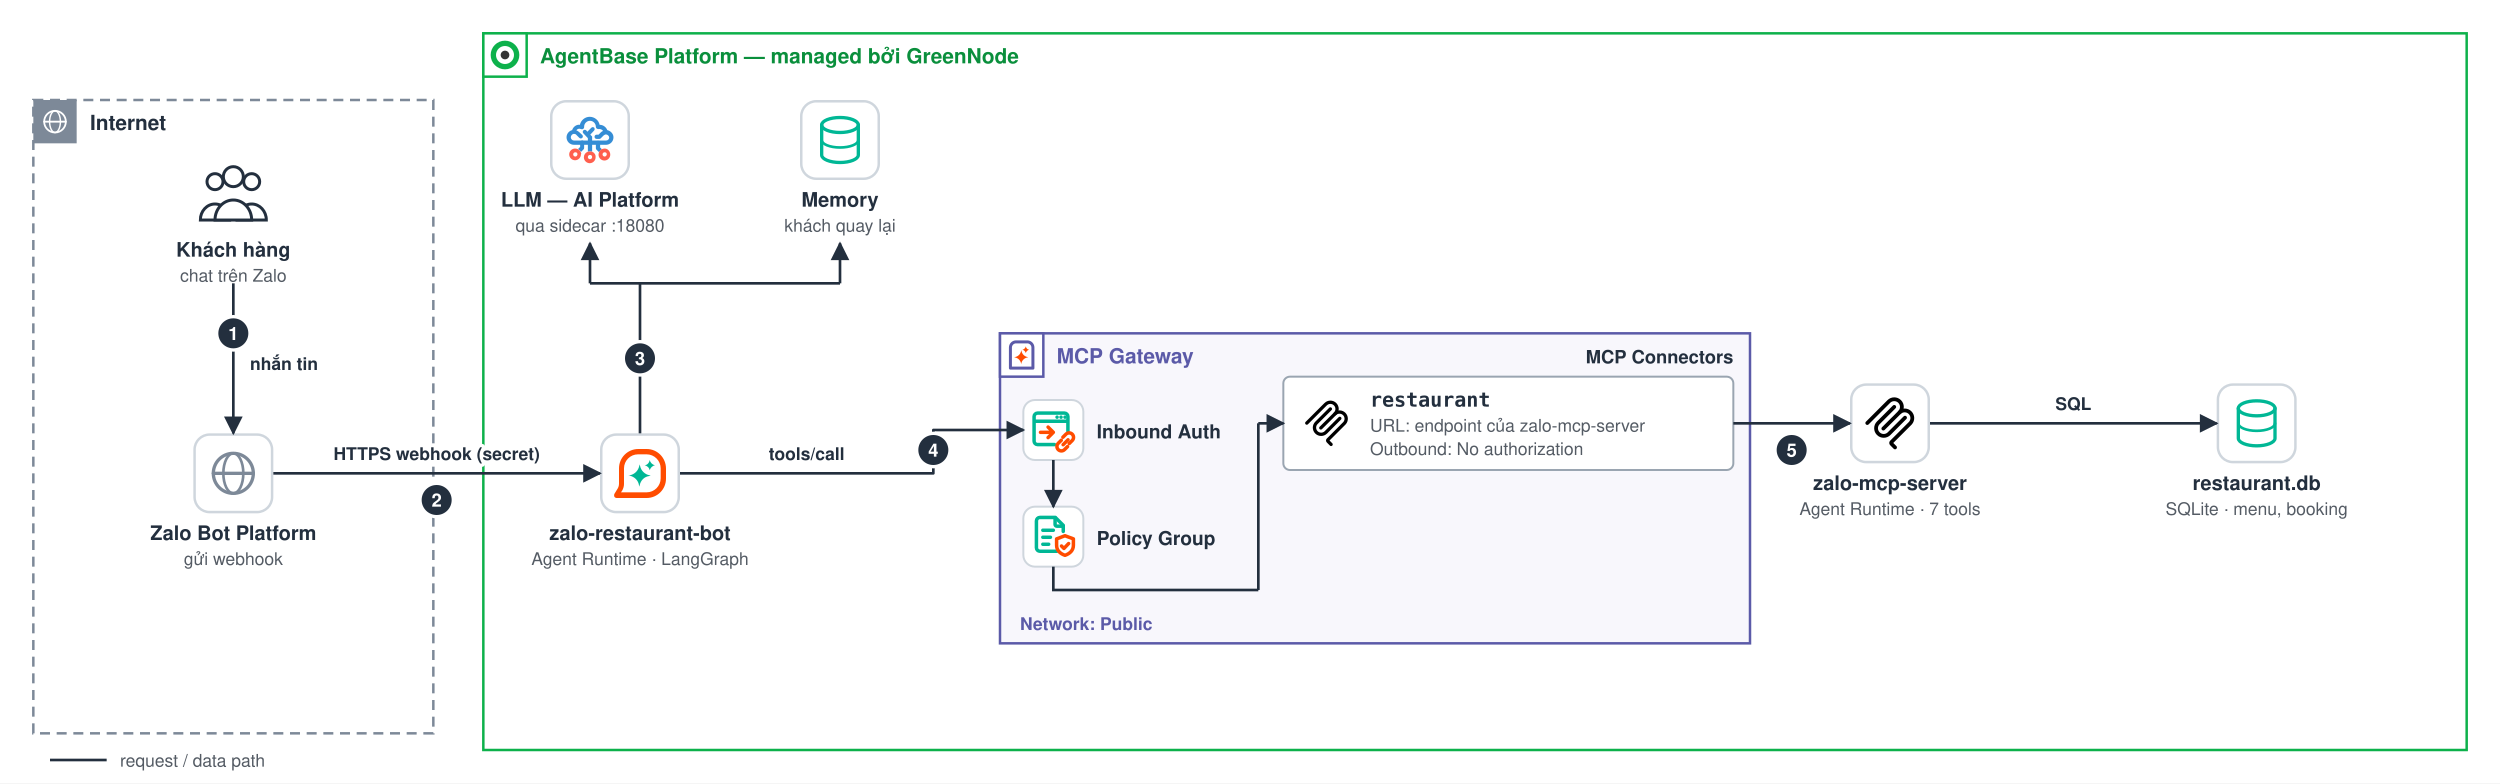
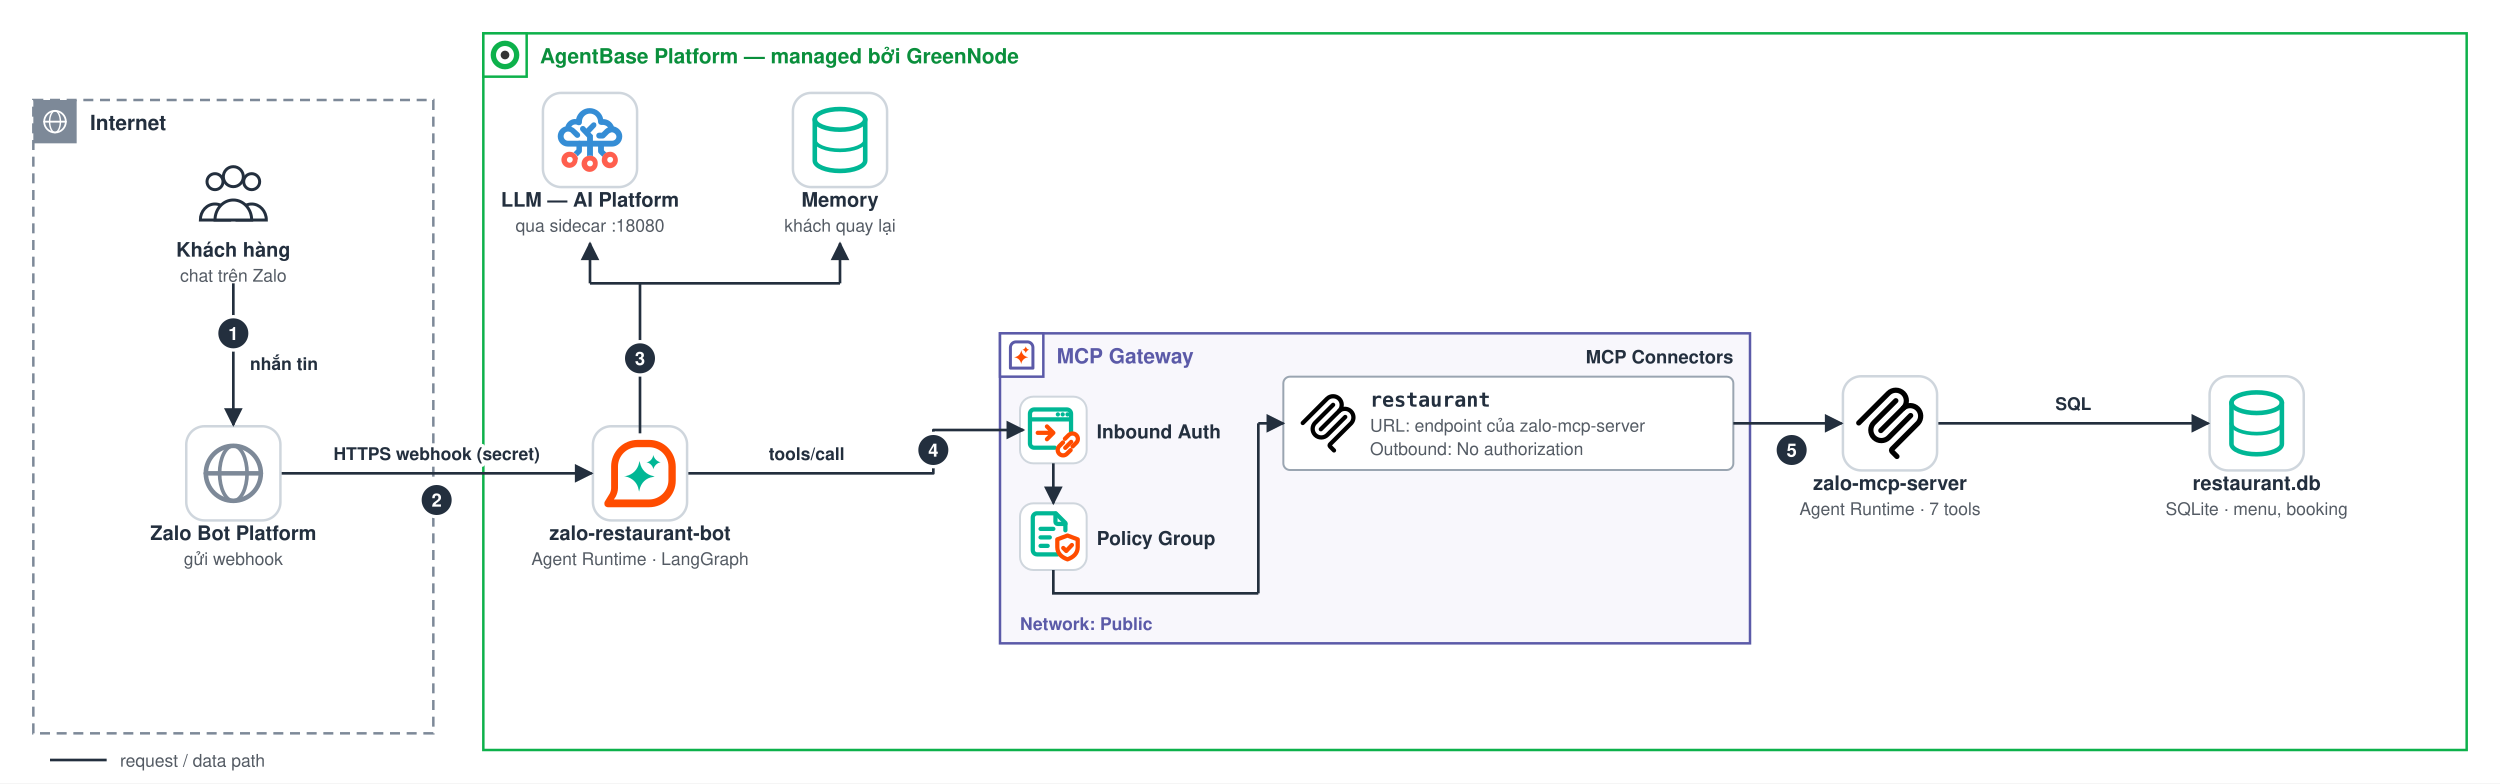
<svg xmlns="http://www.w3.org/2000/svg" xmlns:xlink="http://www.w3.org/1999/xlink" width="1500" height="470" viewBox="0 0 1500 470" font-family="Helvetica Neue,Helvetica,Arial,sans-serif" role="img" aria-label="Kiến trúc zalo-restaurant: Zalo gửi webhook tới bot trên Agent Runtime; bot gọi MCP server (runtime riêng, SQLite) qua MCP Gateway">
  <rect width="1500" height="470" fill="#FFFFFF" />
  <defs>
    <marker id="a-ink" viewBox="0 0 10 10" refX="9" refY="5" markerWidth="7" markerHeight="7" orient="auto-start-reverse">
      <path d="M0 0L10 5L0 10z" fill="#232F3E" />
    </marker>
    <marker id="a-org" viewBox="0 0 10 10" refX="9" refY="5" markerWidth="7" markerHeight="7" orient="auto-start-reverse">
      <path d="M0 0L10 5L0 10z" fill="#FF4C00" />
    </marker>
    <marker id="a-red" viewBox="0 0 10 10" refX="9" refY="5" markerWidth="7" markerHeight="7" orient="auto-start-reverse">
      <path d="M0 0L10 5L0 10z" fill="#DD344C" />
    </marker>
    <symbol id="gn-ai" viewBox="0 0 20 20" fill="none">
      <path fill="#358DD5" d="M16.5,6.3c-0.5-1.2-1.6-2-2.9-2c-0.3-1.7-1.9-3-3.7-3c-1.8,0-3.3,1.3-3.7,3C5,4.1,3.7,5,3.3,6.3C2.1,6.6,1.2,7.7,1.2,9c0,1.5,1.2,2.8,2.8,2.8h12c1.5,0,2.8-1.2,2.8-2.8C18.8,7.7,17.8,6.6,16.5,6.3z M16,10.2H4c-0.7,0-1.2-0.6-1.2-1.2S3.3,7.7,4,7.7c0.3,0,0.7,0.1,0.9,0.4L6,9.2c0.3,0.3,0.8,0.3,1.1,0c0.3-0.3,0.3-0.8,0-1.1L5.9,7c-0.3-0.3-0.7-0.5-1-0.6C5.2,5.8,6,5.6,6.6,5.9c0.2,0.1,0.5,0.1,0.8,0c0.2-0.2,0.4-0.4,0.4-0.7c0-0.1,0-0.1,0-0.2c0-1.2,1-2.2,2.2-2.2s2.2,1,2.2,2.3c0,0.2,0.1,0.4,0.3,0.6c0.2,0.1,0.4,0.2,0.6,0.2c0.7-0.1,1.4,0.1,1.8,0.7c-0.3,0.1-0.6,0.3-0.8,0.5l-0.9,0.9h-0.7c-0.4,0-0.8,0.3-0.8,0.8c0,0.4,0.3,0.8,0.8,0.8h1c0.2,0,0.4-0.1,0.5-0.2l1.1-1.1c0.2-0.2,0.5-0.3,0.8-0.4c0,0,0,0,0,0c0.7,0,1.3,0.6,1.3,1.2S16.7,10.2,16,10.2z" />
      <path fill="#358DD5" d="M11.5,6.5L10.1,8l0.7,0.7V11c0,0.4-0.3,0.8-0.8,0.8S9.2,11.4,9.2,11V9.3L7.5,7.5c-0.3-0.3-0.3-0.8,0-1.1c0.3-0.3,0.8-0.3,1.1,0L9,6.9l1.5-1.5c0.3-0.3,0.8-0.3,1.1,0C11.8,5.8,11.8,6.2,11.5,6.5z" />
      <path fill="#358DD5" d="M10.8,11v3.4c-0.2-0.1-0.5-0.1-0.8-0.1s-0.5,0-0.8,0.1V11c0-0.4,0.3-0.8,0.8-0.8S10.8,10.6,10.8,11z" />
      <path fill="#358DD5" d="M14.5,13.5c-0.5,0.2-0.8,0.6-1.1,1.1l-1-1c-0.1-0.1-0.2-0.3-0.2-0.5v-2c0-0.4,0.3-0.8,0.8-0.8s0.8,0.3,0.8,0.8v1.7L14.5,13.5z" />
      <path fill="#358DD5" d="M7.8,11v2c0,0.2-0.1,0.4-0.2,0.5l-1,1c-0.2-0.5-0.6-0.8-1.1-1.1l0.8-0.8V11c0-0.4,0.3-0.8,0.8-0.8S7.8,10.6,7.8,11z" />
      <path fill="#FF5F4E" d="M10.8,14.4c-0.2-0.1-0.5-0.1-0.8-0.1s-0.5,0-0.8,0.1c-0.9,0.3-1.5,1.1-1.5,2.1c0,1.2,1,2.2,2.2,2.2s2.2-1,2.2-2.2C12.2,15.5,11.6,14.7,10.8,14.4z M10,17.2c-0.4,0-0.8-0.3-0.8-0.8c0-0.4,0.3-0.8,0.8-0.8s0.8,0.3,0.8,0.8C10.8,16.9,10.4,17.2,10,17.2z" />
      <path fill="#FF5F4E" d="M6.5,14.5c-0.2-0.5-0.6-0.8-1.1-1.1c-0.3-0.1-0.6-0.2-1-0.2c-1.2,0-2.2,1-2.2,2.2s1,2.2,2.2,2.2s2.2-1,2.2-2.2C6.8,15.1,6.7,14.8,6.5,14.5z M4.5,16.2c-0.4,0-0.8-0.3-0.8-0.8c0-0.4,0.3-0.8,0.8-0.8s0.8,0.3,0.8,0.8C5.2,15.9,4.9,16.2,4.5,16.2z" />
      <path fill="#FF5F4E" d="M15.5,13.2c-0.3,0-0.7,0.1-1,0.2c-0.5,0.2-0.8,0.6-1.1,1.1c-0.1,0.3-0.2,0.6-0.2,1c0,1.2,1,2.2,2.2,2.2s2.2-1,2.2-2.2S16.7,13.2,15.5,13.2z M15.5,16.2c-0.4,0-0.8-0.3-0.8-0.8c0-0.4,0.3-0.8,0.8-0.8s0.8,0.3,0.8,0.8C16.2,15.9,15.9,16.2,15.5,16.2z" />
    </symbol>
    <symbol id="gn-cr" viewBox="0 0 20 20" fill="none">
      <path fill="#00682E" d="M17.6,4.3L11,1.6c-0.7-0.3-1.3-0.3-2,0L2.4,4.3C1.7,4.6,1.2,5.3,1.2,6v10.6c0,1.2,0.9,2.1,2.1,2.1h13.6c1,0,1.8-0.8,1.8-1.8V6C18.8,5.3,18.3,4.6,17.6,4.3z M14.2,17.2H5.8V16c0-0.1,0.1-0.2,0.2-0.2h8c0.1,0,0.2,0.1,0.2,0.2V17.2z M17.2,16.9c0,0.2-0.1,0.3-0.3,0.3h-1.2V16c0-1-0.8-1.8-1.8-1.8H6c-1,0-1.8,0.8-1.8,1.8v1.2H3.3c-0.3,0-0.6-0.3-0.6-0.6V6c0-0.1,0.1-0.2,0.2-0.3L9.6,3C9.7,2.9,9.9,2.9,10,2.9c0.2,0,0.3,0,0.4,0.1l6.6,2.7c0.1,0.1,0.2,0.2,0.2,0.3V16.9z" />
      <path fill="#FF3D00" d="M13.2,9c0,0.4-0.3,0.8-0.8,0.8h-1.7c-0.4,0-0.8-0.3-0.8-0.8s0.3-0.8,0.8-0.8h1.7C12.9,8.2,13.2,8.6,13.2,9z" />
      <path fill="#00682E" d="M13.2,13c0,0.4-0.3,0.8-0.8,0.8h-1.7c-0.4,0-0.8-0.3-0.8-0.8s0.3-0.8,0.8-0.8h1.7C12.9,12.2,13.2,12.6,13.2,13z" />
      <path fill="#00682E" d="M15.8,8v1.5c0,0.4-0.3,0.8-0.8,0.8s-0.8-0.3-0.8-0.8V8c0-0.1-0.1-0.2-0.2-0.2H6C5.9,7.8,5.8,7.9,5.8,8v1.5c0,0.4-0.3,0.8-0.8,0.8S4.2,9.9,4.2,9.5V8C4.2,7,5,6.2,6,6.2h8C15,6.2,15.8,7,15.8,8z" />
      <path fill="#FF3D00" d="M15.8,12v1.5c0,0.4-0.3,0.8-0.8,0.8s-0.8-0.3-0.8-0.8V12c0-0.1-0.1-0.2-0.2-0.2H6c-0.1,0-0.2,0.1-0.2,0.2v1.5c0,0.4-0.3,0.8-0.8,0.8s-0.8-0.3-0.8-0.8V12c0-1,0.8-1.8,1.8-1.8h8C15,10.2,15.8,11,15.8,12z" />
    </symbol>
    <symbol id="gn-server" viewBox="0 0 20 20" fill="none">
      <line x1="9.75" y1="12.447" x2="9.75" y2="13.977" stroke="#FF4C00" stroke-width="1.5" stroke-linecap="round" />
      <line x1="6.523" y1="16.841" x2="1.962" y2="16.841" stroke="#FF4C00" stroke-width="1.5" stroke-linecap="round" />
      <line x1="17.432" y1="16.841" x2="12.871" y2="16.841" stroke="#FF4C00" stroke-width="1.5" stroke-linecap="round" />
      <mask id="gn-server-path-4-inside-1_14569_691052" fill="white">
        <path fill-rule="evenodd" clip-rule="evenodd" d="M16.061 12.303H9.697H3.03H2.424V12.242C1.041 11.962 0 10.739 0 9.273C0 7.599 1.357 6.242 3.03 6.242C3.477 6.242 3.902 6.339 4.284 6.513C4.617 3.969 6.913 2 9.697 2C11.786 2 13.601 3.109 14.517 4.738C14.991 4.536 15.513 4.424 16.061 4.424C18.236 4.424 20 6.188 20 8.364C20 10.437 18.398 12.137 16.364 12.291V12.303H16.061Z" />
      </mask>
      <path d="M2.424 12.303H0.924V13.803H2.424V12.303ZM2.424 12.242H3.924V11.016L2.723 10.772L2.424 12.242ZM4.284 6.513L3.663 7.878L5.508 8.718L5.771 6.708L4.284 6.513ZM14.517 4.738L13.21 5.473L13.869 6.645L15.105 6.118L14.517 4.738ZM16.364 12.291L16.25 10.796L14.864 10.901V12.291H16.364ZM16.364 12.303V13.803H17.864V12.303H16.364ZM16.061 10.803H9.697V13.803H16.061V10.803ZM9.697 10.803H3.03V13.803H9.697V10.803ZM3.03 10.803H2.424V13.803H3.03V10.803ZM3.924 12.303V12.242H0.924V12.303H3.924ZM2.723 10.772C2.025 10.631 1.5 10.011 1.5 9.273H-1.5C-1.5 11.466 0.057 13.293 2.126 13.712L2.723 10.772ZM1.5 9.273C1.5 8.428 2.185 7.742 3.03 7.742V4.742C0.528 4.742 -1.5 6.771 -1.5 9.273H1.5ZM3.03 7.742C3.259 7.742 3.472 7.792 3.663 7.878L4.905 5.148C4.332 4.887 3.696 4.742 3.03 4.742V7.742ZM5.771 6.708C5.999 4.966 7.61 3.5 9.697 3.5V0.5C6.217 0.5 3.235 2.973 2.797 6.318L5.771 6.708ZM9.697 3.5C11.253 3.5 12.563 4.324 13.21 5.473L15.825 4.003C14.638 1.894 12.319 0.5 9.697 0.5V3.5ZM15.105 6.118C15.397 5.994 15.719 5.924 16.061 5.924V2.924C15.307 2.924 14.585 3.078 13.929 3.358L15.105 6.118ZM16.061 5.924C17.408 5.924 18.5 7.016 18.5 8.364H21.5C21.5 5.36 19.065 2.924 16.061 2.924V5.924ZM18.5 8.364C18.5 9.647 17.508 10.7 16.25 10.796L16.477 13.787C19.288 13.573 21.5 11.228 21.5 8.364H18.5ZM14.864 12.291V12.303H17.864V12.291H14.864ZM16.364 10.803H16.061V13.803H16.364V10.803Z" fill="#00B795" mask="url(#gn-server-path-4-inside-1_14569_691052)" />
      <circle cx="9.697" cy="16.546" r="1.212" fill="#00B795" />
    </symbol>
    <symbol id="gn-vks" viewBox="0 0 20 20" fill="none">
      <path fill="#FF4C00" d="M19.5,11.4L18,4.9c-0.1-0.3-0.2-0.6-0.4-0.8c-0.2-0.2-0.4-0.4-0.7-0.5l-6.1-2.9c-0.3-0.1-0.6-0.2-0.9-0.2H9.9c-0.2,0-0.5,0.1-0.7,0.2L3.1,3.6C2.8,3.7,2.6,3.9,2.4,4.1C2.2,4.3,2.1,4.6,2,4.9l-1.5,6.5c-0.1,0.2-0.1,0.5,0,0.8c0,0.2,0.1,0.5,0.3,0.7l0.1,0.1l4.2,5.2c0.2,0.2,0.4,0.4,0.7,0.5C6,18.9,6.3,19,6.6,19h6.8c0.3,0,0.6-0.1,0.8-0.2c0.3-0.1,0.5-0.3,0.7-0.5l4.2-5.2c0.2-0.2,0.3-0.5,0.4-0.8C19.5,12,19.5,11.7,19.5,11.4zM18,11.9c0,0.1,0,0.1-0.1,0.2l-4.2,5.2c0,0-0.1,0.1-0.1,0.1c-0.1,0-0.1,0-0.2,0H6.6c-0.1,0-0.1,0-0.2,0c0,0-0.1-0.1-0.1-0.1L2,12c0,0,0-0.1,0-0.1c0,0,0-0.1,0-0.2l1.5-6.5c0-0.1,0-0.1,0.1-0.2c0,0,0.1-0.1,0.1-0.1L9.8,2c0,0,0.1,0,0.2,0c0.1,0,0.1,0,0.2,0l6.1,2.9c0,0,0.1,0.1,0.1,0.1c0,0,0.1,0.1,0.1,0.2l1.5,6.5C18,11.8,18,11.9,18,11.9z" />
      <path fill="#00B795" d="M16.1,10.9c-0.2,0-0.3,0-0.3,0h-0.1c-0.2,0-0.4,0-0.6-0.1l-0.1-0.2c0.1-0.5,0-1.1-0.1-1.6c-0.1-0.5-0.3-1-0.6-1.5l0.1-0.1c0.1-0.1,0.3-0.2,0.5-0.3l0.1-0.1c0.4-0.2,0.4-0.7,0.1-1c-0.2-0.2-0.5-0.2-0.8-0.1l-0.1,0.1l-0.2,0.2l-0.1,0.1c-0.2,0.2-0.3,0.3-0.4,0.4h-0.2c-0.8-0.8-1.8-1.2-2.9-1.4V5c0-0.2,0-0.4,0-0.6V4c0-0.4-0.3-0.6-0.6-0.6S9.4,3.5,9.4,3.9V4c0,0.1,0,0.2,0,0.3v0.1c0,0.2,0,0.4,0,0.6L9.3,5.1c-0.2,0-0.3,0.1-0.5,0.1C8,5.4,7.2,5.9,6.5,6.5H6.3C6.2,6.4,6,6.3,5.9,6.1L5.8,6L5.6,5.8L5.5,5.8C5.2,5.5,4.7,5.6,4.5,5.9C4.4,6.2,4.5,6.5,4.8,6.7l0.1,0.1l0.2,0.1L5.2,7C5.4,7,5.6,7.1,5.7,7.2v0.2c-0.6,0.9-0.8,2-0.7,3.1l-0.1,0.1c-0.2,0.1-0.4,0.1-0.6,0.1H4.2c-0.1,0-0.2,0-0.3,0l-0.1,0c-0.3,0.1-0.5,0.4-0.4,0.7C3.5,11.8,3.8,12,4.1,12h0.1l0.1,0c0.1,0,0.2-0.1,0.2-0.1l0.1,0c0.2-0.1,0.4-0.2,0.6-0.2h0.2c0.4,1,1.1,1.9,2,2.5v0.2c-0.1,0.2-0.2,0.3-0.3,0.5L7,15l-0.2,0.2c-0.1,0.3,0,0.7,0.2,0.8c0.3,0.2,0.7,0.1,0.9-0.2V15.7l0.1-0.2l0.1-0.3c0-0.2,0.1-0.3,0.2-0.4h0.2c0.9,0.3,1.8,0.4,2.7,0.1c0.2,0,0.3-0.1,0.5-0.1l0.1,0.1c0.1,0.1,0.1,0.3,0.2,0.6l0.1,0.3c0.2,0.3,0.5,0.4,0.8,0.3c0.3-0.1,0.4-0.5,0.2-0.8l-0.1-0.3c-0.1-0.2-0.2-0.4-0.3-0.5v-0.2c0.9-0.6,1.6-1.5,2-2.5h0.2c0.2,0,0.3,0.1,0.6,0.2l0.3,0.1c0.3,0.1,0.6-0.1,0.7-0.4C16.7,11.2,16.5,10.9,16.1,10.9zM9.8,9.6h0.4l0.2,0.3l-0.1,0.4L10,10.5l-0.3-0.2L9.6,9.9L9.8,9.6zM6.4,10.2c0-0.6,0.1-1.2,0.4-1.8l1.2,1v0l0.1,0.1c0,0,0,0.1,0,0.2c0,0,0,0-0.1,0L6.4,10.2zM8.5,11.4l0,0.1h0l-0.6,1.4c-0.5-0.4-0.9-0.9-1.2-1.4l1.5-0.3v0l0.1,0C8.5,11.2,8.5,11.2,8.5,11.4zM8.9,8.2L7.7,7.3c0.4-0.4,1-0.6,1.5-0.8h0.1L9.2,8.2c0,0.1-0.1,0.1-0.2,0.1L8.9,8.2zM10.8,13.5c-0.6,0.1-1.2,0.1-1.7,0L9.9,12H10l0.1,0l0.8,1.5H10.8zM11.1,8.2L11.1,8.2c-0.2,0.1-0.2,0.1-0.3,0.1v-0.2l-0.1-1.5c0.6,0.1,1.2,0.4,1.7,0.8L11.1,8.2zM12.1,12.9l-0.6-1.4v-0.1c0-0.1,0-0.1,0.1-0.2l1.7,0.3C13,12,12.6,12.5,12.1,12.9zM12.1,9.7L12,9.7c-0.1,0-0.1-0.1-0.1-0.1v-0.1l1.2-1.1c0.1,0.3,0.2,0.6,0.3,0.9c0.1,0.3,0.1,0.6,0.1,0.9L12.1,9.7z" />
    </symbol>
    <symbol id="gn-vdb" viewBox="0 0 20 20" fill="none">
      <path fill="#FF4C00" d="M10,13.8c-0.4,0-0.8-0.3-0.8-0.8v-0.8H5c-0.4,0-0.8-0.3-0.8-0.8s0.3-0.8,0.8-0.8h10c0.4,0,0.8,0.3,0.8,0.8s-0.3,0.8-0.8,0.8h-4.2V13C10.8,13.4,10.4,13.8,10,13.8z" />
      <path fill="#00B795" d="M11.6,14.8H8.4c-0.9,0-1.6,0.7-1.6,1.6v1.7c0,0.9,0.7,1.6,1.6,1.6h3.2c0.9,0,1.6-0.7,1.6-1.6v-1.7C13.2,15.5,12.5,14.8,11.6,14.8z M11.8,18.1c0,0.1-0.1,0.1-0.1,0.1H8.4c-0.1,0-0.1-0.1-0.1-0.1v-1.7c0-0.1,0.1-0.1,0.1-0.1h3.2c0.1,0,0.1,0.1,0.1,0.1V18.1z" />
      <path fill="#00B795" d="M5,0.2C2.3,0.2,0.2,1.4,0.2,3v4c0,1.6,2,2.8,4.8,2.8S9.8,8.6,9.8,7V3C9.8,1.4,7.7,0.2,5,0.2z M5,8.2C3.1,8.2,1.8,7.5,1.8,7c0.8,0.5,2,0.7,3.2,0.7S7.4,7.5,8.2,7C8.2,7.5,6.9,8.2,5,8.2z M5,6.2C3.1,6.2,1.8,5.5,1.8,5c0.8,0.5,2,0.7,3.2,0.7S7.4,5.5,8.2,5C8.2,5.5,6.9,6.2,5,6.2z M5,4.2C3,4.2,1.8,3.5,1.8,3S3,1.8,5,1.8S8.2,2.5,8.2,3S7,4.2,5,4.2z" />
      <path fill="#00B795" d="M15,0.2c-2.7,0-4.8,1.2-4.8,2.8v4c0,1.6,2,2.8,4.8,2.8s4.8-1.2,4.8-2.8V3C19.8,1.4,17.7,0.2,15,0.2z M15,8.2c-1.9,0-3.2-0.7-3.2-1.2c0.8,0.5,2,0.7,3.2,0.7s2.4-0.3,3.2-0.7C18.2,7.5,16.9,8.2,15,8.2z M15,6.2c-1.9,0-3.2-0.7-3.2-1.2c0.8,0.5,2,0.7,3.2,0.7s2.4-0.3,3.2-0.7C18.2,5.5,16.9,6.2,15,6.2z M15,4.2c-2,0-3.2-0.8-3.2-1.2S13,1.8,15,1.8s3.2,0.8,3.2,1.2S17,4.2,15,4.2z" />
    </symbol>
    <symbol id="gn-vnet" viewBox="0 0 20 20" fill="none">
      <path fill="#FF4C00" d="M17.5,7.7l-2.2,2.2c-0.2,0.2-0.5,0.2-0.7,0l-2.2-2.2c-0.3-0.3-0.1-0.8,0.4-0.8h1.4V6c0-0.1-0.1-0.2-0.2-0.2H9.4c0-0.2,0.1-0.5,0.1-0.8s0-0.5-0.1-0.8H14c1,0,1.8,0.8,1.8,1.8v0.9h1.4C17.6,6.9,17.8,7.4,17.5,7.7z" />
      <path fill="#00B795" d="M9.4,4.2C9.1,2.1,7.2,0.5,5,0.5c-2.5,0-4.5,2-4.5,4.5s2,4.5,4.5,4.5c2.2,0,4.1-1.6,4.4-3.8c0-0.2,0.1-0.5,0.1-0.8S9.5,4.5,9.4,4.2z M5,8C3.3,8,2,6.7,2,5s1.3-3,3-3s3,1.3,3,3S6.7,8,5,8z" />
      <path fill="#FF4C00" fill-rule="evenodd" clip-rule="evenodd" d="M10.5,15c0,0.3,0,0.5,0.1,0.8H6c-1,0-1.8-0.8-1.8-1.8v-0.9H2.8c-0.4,0-0.7-0.5-0.4-0.9l2.2-2.2c0.2-0.2,0.5-0.2,0.7,0l2.2,2.2c0.3,0.3,0.1,0.9-0.4,0.9H5.8V14c0,0.1,0.1,0.2,0.2,0.2h4.6C10.5,14.5,10.5,14.7,10.5,15z" />
      <path fill="#00B795" d="M15,10.5c-2.2,0-4.1,1.6-4.4,3.8c0,0.2-0.1,0.5-0.1,0.8s0,0.5,0.1,0.8c0.3,2.1,2.2,3.8,4.4,3.8c2.5,0,4.5-2,4.5-4.5S17.5,10.5,15,10.5z M15,18c-1.7,0-3-1.3-3-3s1.3-3,3-3s3,1.3,3,3S16.7,18,15,18z" />
    </symbol>
    <symbol id="mcp" viewBox="60 20 1800 1800" fill="none">
      <g stroke="#000000" stroke-width="128" stroke-linecap="round" stroke-linejoin="round">
        <path d="M193 910L920 183A258 258 0 0 1 1286 548L735 1097" />
        <path d="M1103 365L565 903A258 258 0 0 0 930 1268L1467 729" />
        <path d="M1286 548A258 258 0 0 1 1650 912L1015 1547Q980 1582 1015 1617L1130 1733" />
      </g>
    </symbol>
    <symbol id="agent-runtime" viewBox="0 0 16 16" fill="none">
      <path fill="#FF4C00" d="M10,0.7H7.5c-3.2,0-5.8,2.6-5.8,5.8v4.7c0,0.4-0.1,0.8-0.3,1.2l-1.1,1.8c-0.1,0.2-0.1,0.5,0,0.8c0.1,0.2,0.4,0.4,0.7,0.4h9c3.2,0,5.8-2.6,5.8-5.8v-3C15.8,3.3,13.2,0.7,10,0.7z M14.2,9.5c0,2.3-1.9,4.2-4.2,4.2H2.3l0.4-0.6c0.3-0.6,0.5-1.2,0.5-1.9V6.5c0-2.3,1.9-4.2,4.2-4.2H10c2.3,0,4.2,1.9,4.2,4.2V9.5z" />
      <path fill="#00B795" d="M11.2,8.7l-0.4,0.1C9.3,9,8.2,10.1,7.9,11.6L7.8,12l-0.1-0.4C7.5,10.1,6.3,9,4.9,8.7L4.5,8.7l0.4-0.1c1.5-0.3,2.6-1.4,2.9-2.9l0.1-0.4l0.1,0.4c0.3,1.5,1.4,2.6,2.9,2.9L11.2,8.7z" />
      <path fill="#00B795" d="M12.5,5.6c-0.8,0.1-1.4,0.8-1.6,1.5c-0.1-0.8-0.8-1.4-1.5-1.5c0.8-0.1,1.4-0.8,1.5-1.6C11.1,4.8,11.7,5.4,12.5,5.6z" />
    </symbol>
    <symbol id="policy" viewBox="0 0 20 20" fill="none">
      <path d="M11.5 16.25H4.25c-0.83 0-1.5-0.67-1.5-1.5V3.25c0-0.83 0.67-1.5 1.5-1.5h6.6l3.4 3.4v2.6" stroke="#00B795" stroke-width="1.5" stroke-linecap="round" stroke-linejoin="round" />
      <path d="M10.75 1.9v2.85c0 0.41 0.34 0.75 0.75 0.75h2.75" stroke="#00B795" stroke-width="1.5" stroke-linecap="round" stroke-linejoin="round" />
      <path d="M5.5 7.25h4.5M5.5 10.25h3.25M5.5 13.25h2.5" stroke="#00B795" stroke-width="1.5" stroke-linecap="round" />
      <path d="M15 9.6l3.6 1.35v2.75c0 2.25-1.6 3.6-3.6 4.3c-2-0.7-3.6-2.05-3.6-4.3v-2.75z" fill="#FFFFFF" stroke="#FF4C00" stroke-width="1.5" stroke-linejoin="round" />
      <path d="M13.5 14l1.05 1.05l2-2.1" stroke="#FF4C00" stroke-width="1.5" stroke-linecap="round" stroke-linejoin="round" />
    </symbol>
    <symbol id="mcp-gateway" viewBox="0 0 16 16" fill="none">
      <path fill="#5B5AA8" d="M11,0.2H5C2.9,0.2,1.2,1.9,1.2,4v11c0,0.4,0.3,0.8,0.8,0.8h12c0.4,0,0.8-0.3,0.8-0.8V4C14.8,1.9,13.1,0.2,11,0.2z M13.2,14.2H2.8V4c0-1.2,1-2.2,2.2-2.2h6c1.2,0,2.2,1,2.2,2.2V14.2z" />
      <path fill="#FF4C00" d="M11.5,9.2l-0.4,0.1c-1.7,0.3-3,1.6-3.3,3.3L7.8,13l-0.1-0.4c-0.3-1.7-1.6-3-3.3-3.3L4,9.2l0.4-0.1c1.7-0.3,3-1.6,3.3-3.3l0.1-0.4l0.1,0.4c0.3,1.7,1.6,3,3.3,3.3L11.5,9.2z" />
      <path fill="#FF4C00" d="M12,5.2c-0.9,0.2-1.6,0.9-1.8,1.8c-0.2-0.9-0.9-1.6-1.8-1.8c0.9-0.2,1.6-0.9,1.8-1.8C10.4,4.4,11.1,5.1,12,5.2z" />
    </symbol>
    <symbol id="inbound-auth" viewBox="0 0 20 20" fill="none">
      <path d="M16.25 10.5V4.25c0-0.83-0.67-1.5-1.5-1.5H3.25c-0.83 0-1.5 0.67-1.5 1.5v10.5c0 0.83 0.67 1.5 1.5 1.5h7.25" stroke="#00B795" stroke-width="1.5" stroke-linecap="round" stroke-linejoin="round" />
      <path d="M1.75 6.25h14.5" stroke="#00B795" stroke-width="1.5" />
      <circle cx="11.6" cy="4.5" r="0.75" fill="#00B795" />
      <circle cx="13.3" cy="4.5" r="0.75" fill="#00B795" />
      <circle cx="15" cy="4.5" r="0.75" fill="#00B795" />
      <path d="M4.5 11h5.25M7.75 8.75L10 11l-2.25 2.25" stroke="#FF4C00" stroke-width="1.5" stroke-linecap="round" stroke-linejoin="round" />
      <g stroke="#FF4C00" stroke-width="1.5" stroke-linecap="round">
        <path d="M14.1 13.1l1.3-1.3a1.9 1.9 0 0 1 2.7 2.7l-1.3 1.3" />
        <path d="M16.1 17.1l-1.3 1.3a1.9 1.9 0 0 1 -2.7-2.7l1.3-1.3" />
        <path d="M14.2 16.3l2.1-2.1" />
      </g>
    </symbol>
  </defs>
  <rect x="20" y="60" width="240" height="380" fill="none" stroke="#7D8998" stroke-width="1.5" stroke-dasharray="6 4" />
  <rect x="20" y="60" width="26" height="26" fill="#7D8998" />
  <g transform="translate(20 60) scale(0.5417)">
    <circle cx="24" cy="24" r="12" fill="none" stroke="#FFFFFF" stroke-width="2" />
    <path d="M12 24h24" fill="none" stroke="#FFFFFF" stroke-width="2" stroke-linecap="round" stroke-linejoin="round" />
    <path d="M24 12a6 12 0 0 0 0 24a6 12 0 0 0 0 -24" fill="none" stroke="#FFFFFF" stroke-width="1.6" stroke-linecap="round" stroke-linejoin="round" />
  </g>
  <text x="54" y="78" font-size="12.5" font-weight="700" fill="#232F3E" text-anchor="start">Internet</text>
  <circle cx="129" cy="109" r="4.8" fill="#FFFFFF" stroke="#232F3E" stroke-width="1.8" />
  <path d="M120.2 132a8.8 9.6 0 0 1 17.6 0z" fill="#FFFFFF" stroke="#232F3E" stroke-width="1.8" />
  <circle cx="151" cy="109" r="4.8" fill="#FFFFFF" stroke="#232F3E" stroke-width="1.8" />
  <path d="M142.2 132a8.8 9.6 0 0 1 17.6 0z" fill="#FFFFFF" stroke="#232F3E" stroke-width="1.8" />
  <circle cx="140" cy="106" r="6.0" fill="#FFFFFF" stroke="#232F3E" stroke-width="1.8" />
  <path d="M129.0 132a11.0 12.0 0 0 1 22.0 0z" fill="#FFFFFF" stroke="#232F3E" stroke-width="1.8" />
  <text x="140" y="154" font-size="12" font-weight="700" fill="#232F3E" text-anchor="middle">Khách hàng</text>
  <text x="140" y="169" font-size="10.5" font-weight="400" fill="#545B64" text-anchor="middle">chat trên Zalo</text>
-   <rect x="116.75" y="260.75" width="46.5" height="46.5" rx="9" fill="#FFFFFF" stroke="#CFD6DD" stroke-width="1.5" />
-   <circle cx="140" cy="284" r="12" fill="none" stroke="#7D8998" stroke-width="2" />
-   <path d="M128 284h24" fill="none" stroke="#7D8998" stroke-width="2" stroke-linecap="round" stroke-linejoin="round" />
-   <path d="M140 272a6 12 0 0 0 0 24a6 12 0 0 0 0 -24" fill="none" stroke="#7D8998" stroke-width="1.6" stroke-linecap="round" stroke-linejoin="round" />
+   <rect x="111.75" y="255.75" width="56.5" height="56.5" rx="11" fill="#FFFFFF" stroke="#CFD6DD" stroke-width="1.5" />
+   <g transform="translate(140 284) scale(1.375) translate(-140 -284)">
+     <circle cx="140" cy="284" r="12" fill="none" stroke="#7D8998" stroke-width="2" />
+     <path d="M128 284h24" fill="none" stroke="#7D8998" stroke-width="2" stroke-linecap="round" stroke-linejoin="round" />
+     <path d="M140 272a6 12 0 0 0 0 24a6 12 0 0 0 0 -24" fill="none" stroke="#7D8998" stroke-width="1.6" stroke-linecap="round" stroke-linejoin="round" />
+   </g>
  <text x="140" y="324" font-size="12" font-weight="700" fill="#232F3E" text-anchor="middle">Zalo Bot Platform</text>
  <text x="140" y="339" font-size="10.5" font-weight="400" fill="#545B64" text-anchor="middle">gửi webhook</text>
  <rect x="290" y="20" width="1190" height="430" fill="none" stroke="#0DB14B" stroke-width="1.5" />
  <rect x="290" y="20" width="26" height="26" fill="#FFFFFF" stroke="#0DB14B" stroke-width="1.5" />
  <circle cx="303" cy="33" r="7" fill="none" stroke="#0DB14B" stroke-width="3.2" />
  <circle cx="303" cy="33" r="2.6" fill="#333333" />
  <text x="324" y="38" font-size="12.5" font-weight="700" fill="#0A8F3C" text-anchor="start">AgentBase Platform — managed bởi GreenNode</text>
-   <rect x="330.75" y="60.75" width="46.5" height="46.5" rx="9" fill="#FFFFFF" stroke="#CFD6DD" stroke-width="1.5" />
-   <use href="#gn-ai" xlink:href="#gn-ai" x="338" y="68" width="32" height="32" />
+   <rect x="325.75" y="55.75" width="56.5" height="56.5" rx="11" fill="#FFFFFF" stroke="#CFD6DD" stroke-width="1.5" />
+   <use href="#gn-ai" xlink:href="#gn-ai" x="332" y="62" width="44" height="44" />
  <text x="354" y="124" font-size="12" font-weight="700" fill="#232F3E" text-anchor="middle">LLM — AI Platform</text>
  <text x="354" y="139" font-size="10.5" font-weight="400" fill="#545B64" text-anchor="middle">qua sidecar :18080</text>
-   <rect x="480.75" y="60.75" width="46.5" height="46.5" rx="9" fill="#FFFFFF" stroke="#CFD6DD" stroke-width="1.5" />
-   <path d="M493 75a11 4.5 0 0 1 22 0v18a11 4.5 0 0 1 -22 0z" fill="none" stroke="#00B795" stroke-width="2" stroke-linecap="round" stroke-linejoin="round" />
-   <path d="M493 75a11 4.5 0 0 0 22 0" fill="none" stroke="#00B795" stroke-width="2" stroke-linecap="round" stroke-linejoin="round" />
-   <path d="M493 84a11 4.5 0 0 0 22 0" fill="none" stroke="#00B795" stroke-width="1.6" stroke-linecap="round" stroke-linejoin="round" />
+   <rect x="475.75" y="55.75" width="56.5" height="56.5" rx="11" fill="#FFFFFF" stroke="#CFD6DD" stroke-width="1.5" />
+   <g transform="translate(504 84) scale(1.375) translate(-504 -84)">
+     <path d="M493 75a11 4.5 0 0 1 22 0v18a11 4.5 0 0 1 -22 0z" fill="none" stroke="#00B795" stroke-width="2" stroke-linecap="round" stroke-linejoin="round" />
+     <path d="M493 75a11 4.5 0 0 0 22 0" fill="none" stroke="#00B795" stroke-width="2" stroke-linecap="round" stroke-linejoin="round" />
+     <path d="M493 84a11 4.5 0 0 0 22 0" fill="none" stroke="#00B795" stroke-width="1.6" stroke-linecap="round" stroke-linejoin="round" />
+   </g>
  <text x="504" y="124" font-size="12" font-weight="700" fill="#232F3E" text-anchor="middle">Memory</text>
  <text x="504" y="139" font-size="10.5" font-weight="400" fill="#545B64" text-anchor="middle">khách quay lại</text>
-   <rect x="360.75" y="260.75" width="46.5" height="46.5" rx="9" fill="#FFFFFF" stroke="#CFD6DD" stroke-width="1.5" />
-   <use href="#agent-runtime" xlink:href="#agent-runtime" x="368" y="268" width="32" height="32" />
+   <rect x="355.75" y="255.75" width="56.5" height="56.5" rx="11" fill="#FFFFFF" stroke="#CFD6DD" stroke-width="1.5" />
+   <use href="#agent-runtime" xlink:href="#agent-runtime" x="362" y="262" width="44" height="44" />
  <text x="384" y="324" font-size="12" font-weight="700" fill="#232F3E" text-anchor="middle">zalo-restaurant-bot</text>
  <text x="384" y="339" font-size="10.5" font-weight="400" fill="#545B64" text-anchor="middle">Agent Runtime · LangGraph</text>
  <rect x="600" y="200" width="450" height="186" fill="#F8F7FC" stroke="#5B5AA8" stroke-width="1.5" />
  <rect x="600" y="200" width="26" height="26" fill="#FFFFFF" stroke="#5B5AA8" stroke-width="1.5" />
  <use href="#mcp-gateway" xlink:href="#mcp-gateway" x="604" y="204" width="18" height="18" />
  <text x="634" y="218" font-size="12.5" font-weight="700" fill="#5B5AA8" text-anchor="start">MCP Gateway</text>
  <text x="1040" y="218" font-size="11" font-weight="700" fill="#232F3E" text-anchor="end">MCP Connectors</text>
-   <rect x="614" y="240" width="36" height="36" rx="7" fill="#FFFFFF" stroke="#CFD6DD" stroke-width="1.2" />
-   <use href="#inbound-auth" xlink:href="#inbound-auth" x="618" y="244" width="28" height="28" />
+   <rect x="612" y="238" width="40" height="40" rx="8" fill="#FFFFFF" stroke="#CFD6DD" stroke-width="1.2" />
+   <use href="#inbound-auth" xlink:href="#inbound-auth" x="615" y="241" width="34" height="34" />
  <text x="658" y="263" font-size="11.5" font-weight="700" fill="#232F3E" text-anchor="start">Inbound Auth</text>
-   <rect x="614" y="304" width="36" height="36" rx="7" fill="#FFFFFF" stroke="#CFD6DD" stroke-width="1.2" />
-   <use href="#policy" xlink:href="#policy" x="618" y="308" width="28" height="28" />
+   <rect x="612" y="302" width="40" height="40" rx="8" fill="#FFFFFF" stroke="#CFD6DD" stroke-width="1.2" />
+   <use href="#policy" xlink:href="#policy" x="615" y="305" width="34" height="34" />
  <text x="658" y="327" font-size="11.5" font-weight="700" fill="#232F3E" text-anchor="start">Policy Group</text>
-   <polyline points="632,276 632,304" fill="none" stroke="#232F3E" stroke-width="1.6" stroke-linejoin="round" marker-end="url(#a-ink)" />
+   <polyline points="632,278 632,302" fill="none" stroke="#232F3E" stroke-width="1.6" stroke-linejoin="round" marker-end="url(#a-ink)" />
  <text x="612" y="378" font-size="10.5" font-weight="600" fill="#5B5AA8" text-anchor="start">Network: Public</text>
  <rect x="770" y="226" width="270" height="56" rx="4" fill="#FFFFFF" stroke="#9AA5B1" stroke-width="1.2" />
-   <use href="#mcp" xlink:href="#mcp" x="782" y="240" width="28" height="28" />
+   <use href="#mcp" xlink:href="#mcp" x="779" y="236" width="36" height="36" />
  <text x="822" y="244" font-size="12" font-weight="700" fill="#232F3E" font-family="Menlo,Consolas,monospace">restaurant</text>
  <text x="822" y="259" font-size="10.5" font-weight="400" fill="#545B64" text-anchor="start">URL: endpoint của zalo-mcp-server</text>
  <text x="822" y="273" font-size="10.5" font-weight="400" fill="#545B64" text-anchor="start">Outbound: No authorization</text>
-   <polyline points="632,340 632,354 755,354" fill="none" stroke="#232F3E" stroke-width="1.6" />
-   <polyline points="755,254 755,354" fill="none" stroke="#232F3E" stroke-width="1.6" />
+   <polyline points="632,342 632,356 755,356" fill="none" stroke="#232F3E" stroke-width="1.6" />
+   <polyline points="755,254 755,356" fill="none" stroke="#232F3E" stroke-width="1.6" />
  <polyline points="755,254 770,254" fill="none" stroke="#232F3E" stroke-width="1.6" stroke-linejoin="round" marker-end="url(#a-ink)" />
-   <rect x="1110.75" y="230.75" width="46.5" height="46.5" rx="9" fill="#FFFFFF" stroke="#CFD6DD" stroke-width="1.5" />
-   <use href="#mcp" xlink:href="#mcp" x="1118" y="238" width="32" height="32" />
+   <rect x="1105.75" y="225.75" width="56.5" height="56.5" rx="11" fill="#FFFFFF" stroke="#CFD6DD" stroke-width="1.5" />
+   <use href="#mcp" xlink:href="#mcp" x="1112" y="232" width="44" height="44" />
  <text x="1134" y="294" font-size="12" font-weight="700" fill="#232F3E" text-anchor="middle">zalo-mcp-server</text>
  <text x="1134" y="309" font-size="10.5" font-weight="400" fill="#545B64" text-anchor="middle">Agent Runtime · 7 tools</text>
-   <rect x="1330.75" y="230.75" width="46.5" height="46.5" rx="9" fill="#FFFFFF" stroke="#CFD6DD" stroke-width="1.5" />
-   <path d="M1343 245a11 4.5 0 0 1 22 0v18a11 4.5 0 0 1 -22 0z" fill="none" stroke="#00B795" stroke-width="2" stroke-linecap="round" stroke-linejoin="round" />
-   <path d="M1343 245a11 4.5 0 0 0 22 0" fill="none" stroke="#00B795" stroke-width="2" stroke-linecap="round" stroke-linejoin="round" />
-   <path d="M1343 254a11 4.5 0 0 0 22 0" fill="none" stroke="#00B795" stroke-width="1.6" stroke-linecap="round" stroke-linejoin="round" />
+   <rect x="1325.75" y="225.75" width="56.5" height="56.5" rx="11" fill="#FFFFFF" stroke="#CFD6DD" stroke-width="1.5" />
+   <g transform="translate(1354 254) scale(1.375) translate(-1354 -254)">
+     <path d="M1343 245a11 4.5 0 0 1 22 0v18a11 4.5 0 0 1 -22 0z" fill="none" stroke="#00B795" stroke-width="2" stroke-linecap="round" stroke-linejoin="round" />
+     <path d="M1343 245a11 4.5 0 0 0 22 0" fill="none" stroke="#00B795" stroke-width="2" stroke-linecap="round" stroke-linejoin="round" />
+     <path d="M1343 254a11 4.5 0 0 0 22 0" fill="none" stroke="#00B795" stroke-width="1.6" stroke-linecap="round" stroke-linejoin="round" />
+   </g>
  <text x="1354" y="294" font-size="12" font-weight="700" fill="#232F3E" text-anchor="middle">restaurant.db</text>
  <text x="1354" y="309" font-size="10.5" font-weight="400" fill="#545B64" text-anchor="middle">SQLite · menu, booking</text>
-   <polyline points="140,170 140,260" fill="none" stroke="#232F3E" stroke-width="1.6" stroke-linejoin="round" marker-end="url(#a-ink)" />
+   <polyline points="140,170 140,255" fill="none" stroke="#232F3E" stroke-width="1.6" stroke-linejoin="round" marker-end="url(#a-ink)" />
  <text x="150" y="222" font-size="10.5" font-weight="600" fill="#232F3E" text-anchor="start" style="paint-order:stroke;stroke:#FFFFFF;stroke-width:4px;stroke-linejoin:round">nhắn tin</text>
-   <polyline points="164,284 360,284" fill="none" stroke="#232F3E" stroke-width="1.6" stroke-linejoin="round" marker-end="url(#a-ink)" />
+   <polyline points="169,284 355,284" fill="none" stroke="#232F3E" stroke-width="1.6" stroke-linejoin="round" marker-end="url(#a-ink)" />
  <text x="262" y="276" font-size="10.5" font-weight="600" fill="#232F3E" text-anchor="middle" style="paint-order:stroke;stroke:#FFFFFF;stroke-width:4px;stroke-linejoin:round">HTTPS webhook (secret)</text>
  <polyline points="384,260 384,170" fill="none" stroke="#232F3E" stroke-width="1.6" />
  <polyline points="354,170 504,170" fill="none" stroke="#232F3E" stroke-width="1.6" />
  <polyline points="354,170 354,146" fill="none" stroke="#232F3E" stroke-width="1.6" stroke-linejoin="round" marker-end="url(#a-ink)" />
  <polyline points="504,170 504,146" fill="none" stroke="#232F3E" stroke-width="1.6" stroke-linejoin="round" marker-end="url(#a-ink)" />
-   <polyline points="408,284 560,284 560,258 614,258" fill="none" stroke="#232F3E" stroke-width="1.6" stroke-linejoin="round" marker-end="url(#a-ink)" />
+   <polyline points="413,284 560,284 560,258 614,258" fill="none" stroke="#232F3E" stroke-width="1.6" stroke-linejoin="round" marker-end="url(#a-ink)" />
  <text x="484" y="276" font-size="10.5" font-weight="600" fill="#232F3E" text-anchor="middle" style="paint-order:stroke;stroke:#FFFFFF;stroke-width:4px;stroke-linejoin:round">tools/call</text>
-   <polyline points="1040,254 1110,254" fill="none" stroke="#232F3E" stroke-width="1.6" stroke-linejoin="round" marker-end="url(#a-ink)" />
-   <polyline points="1158,254 1330,254" fill="none" stroke="#232F3E" stroke-width="1.6" stroke-linejoin="round" marker-end="url(#a-ink)" />
+   <polyline points="1040,254 1105,254" fill="none" stroke="#232F3E" stroke-width="1.6" stroke-linejoin="round" marker-end="url(#a-ink)" />
+   <polyline points="1163,254 1325,254" fill="none" stroke="#232F3E" stroke-width="1.6" stroke-linejoin="round" marker-end="url(#a-ink)" />
  <text x="1244" y="246" font-size="10.5" font-weight="600" fill="#232F3E" text-anchor="middle" style="paint-order:stroke;stroke:#FFFFFF;stroke-width:4px;stroke-linejoin:round">SQL</text>
  <circle cx="140" cy="200" r="10" fill="#232F3E" stroke="#FFFFFF" stroke-width="2" />
  <text x="140" y="204" font-size="11" font-weight="700" fill="#FFFFFF" text-anchor="middle">1</text>
  <circle cx="262" cy="300" r="10" fill="#232F3E" stroke="#FFFFFF" stroke-width="2" />
  <text x="262" y="304" font-size="11" font-weight="700" fill="#FFFFFF" text-anchor="middle">2</text>
  <circle cx="384" cy="215" r="10" fill="#232F3E" stroke="#FFFFFF" stroke-width="2" />
  <text x="384" y="219" font-size="11" font-weight="700" fill="#FFFFFF" text-anchor="middle">3</text>
  <circle cx="560" cy="270" r="10" fill="#232F3E" stroke="#FFFFFF" stroke-width="2" />
  <text x="560" y="274" font-size="11" font-weight="700" fill="#FFFFFF" text-anchor="middle">4</text>
  <circle cx="1075" cy="270" r="10" fill="#232F3E" stroke="#FFFFFF" stroke-width="2" />
  <text x="1075" y="274" font-size="11" font-weight="700" fill="#FFFFFF" text-anchor="middle">5</text>
  <line x1="30" y1="456" x2="64" y2="456" stroke="#232F3E" stroke-width="1.6" />
  <text x="72" y="460" font-size="10.5" font-weight="400" fill="#545B64" text-anchor="start">request / data path</text>
</svg>
